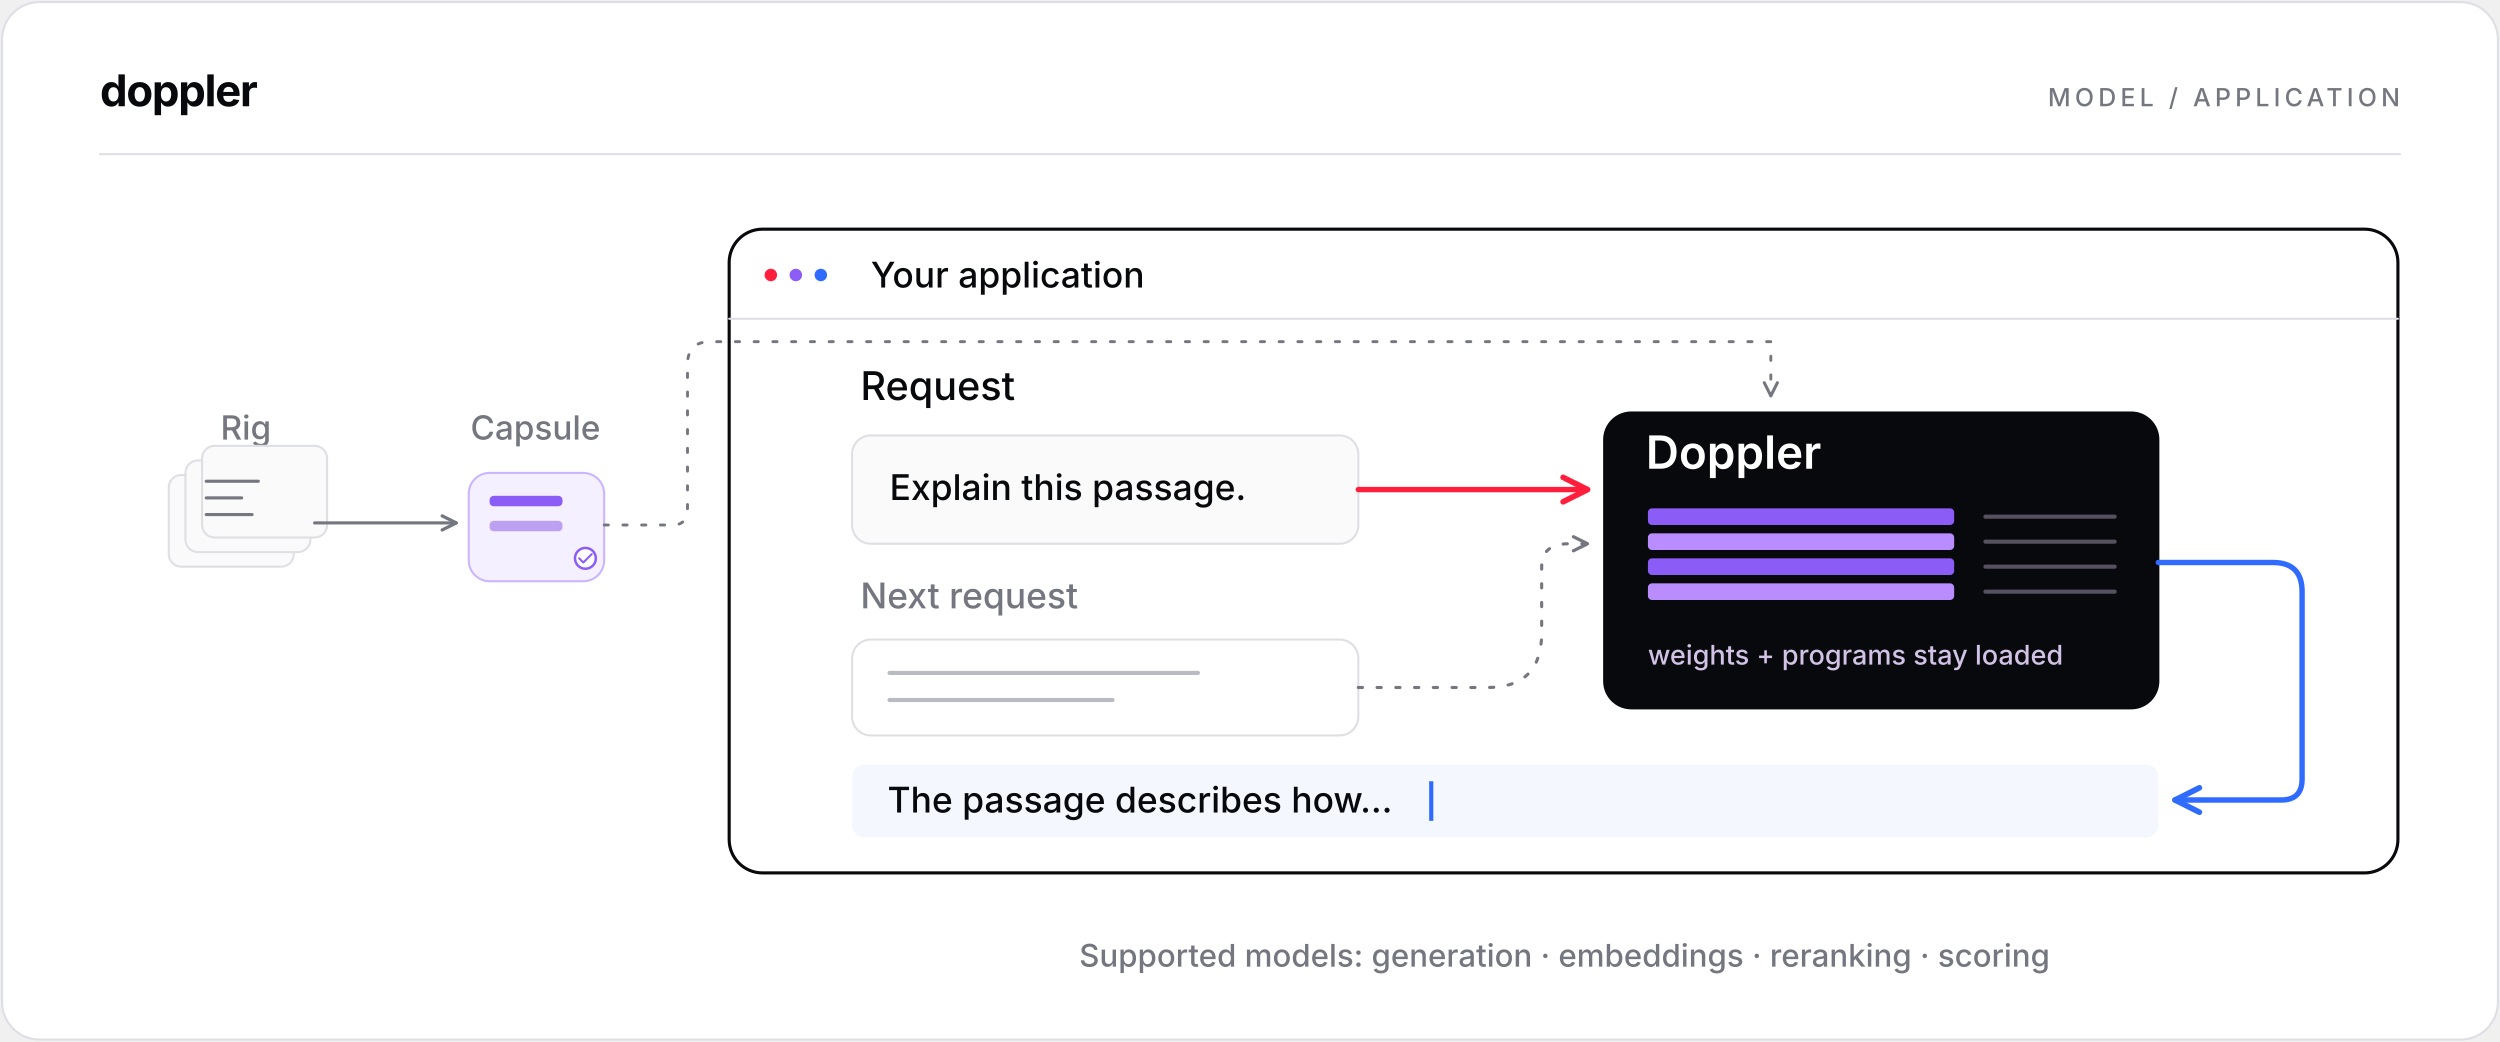
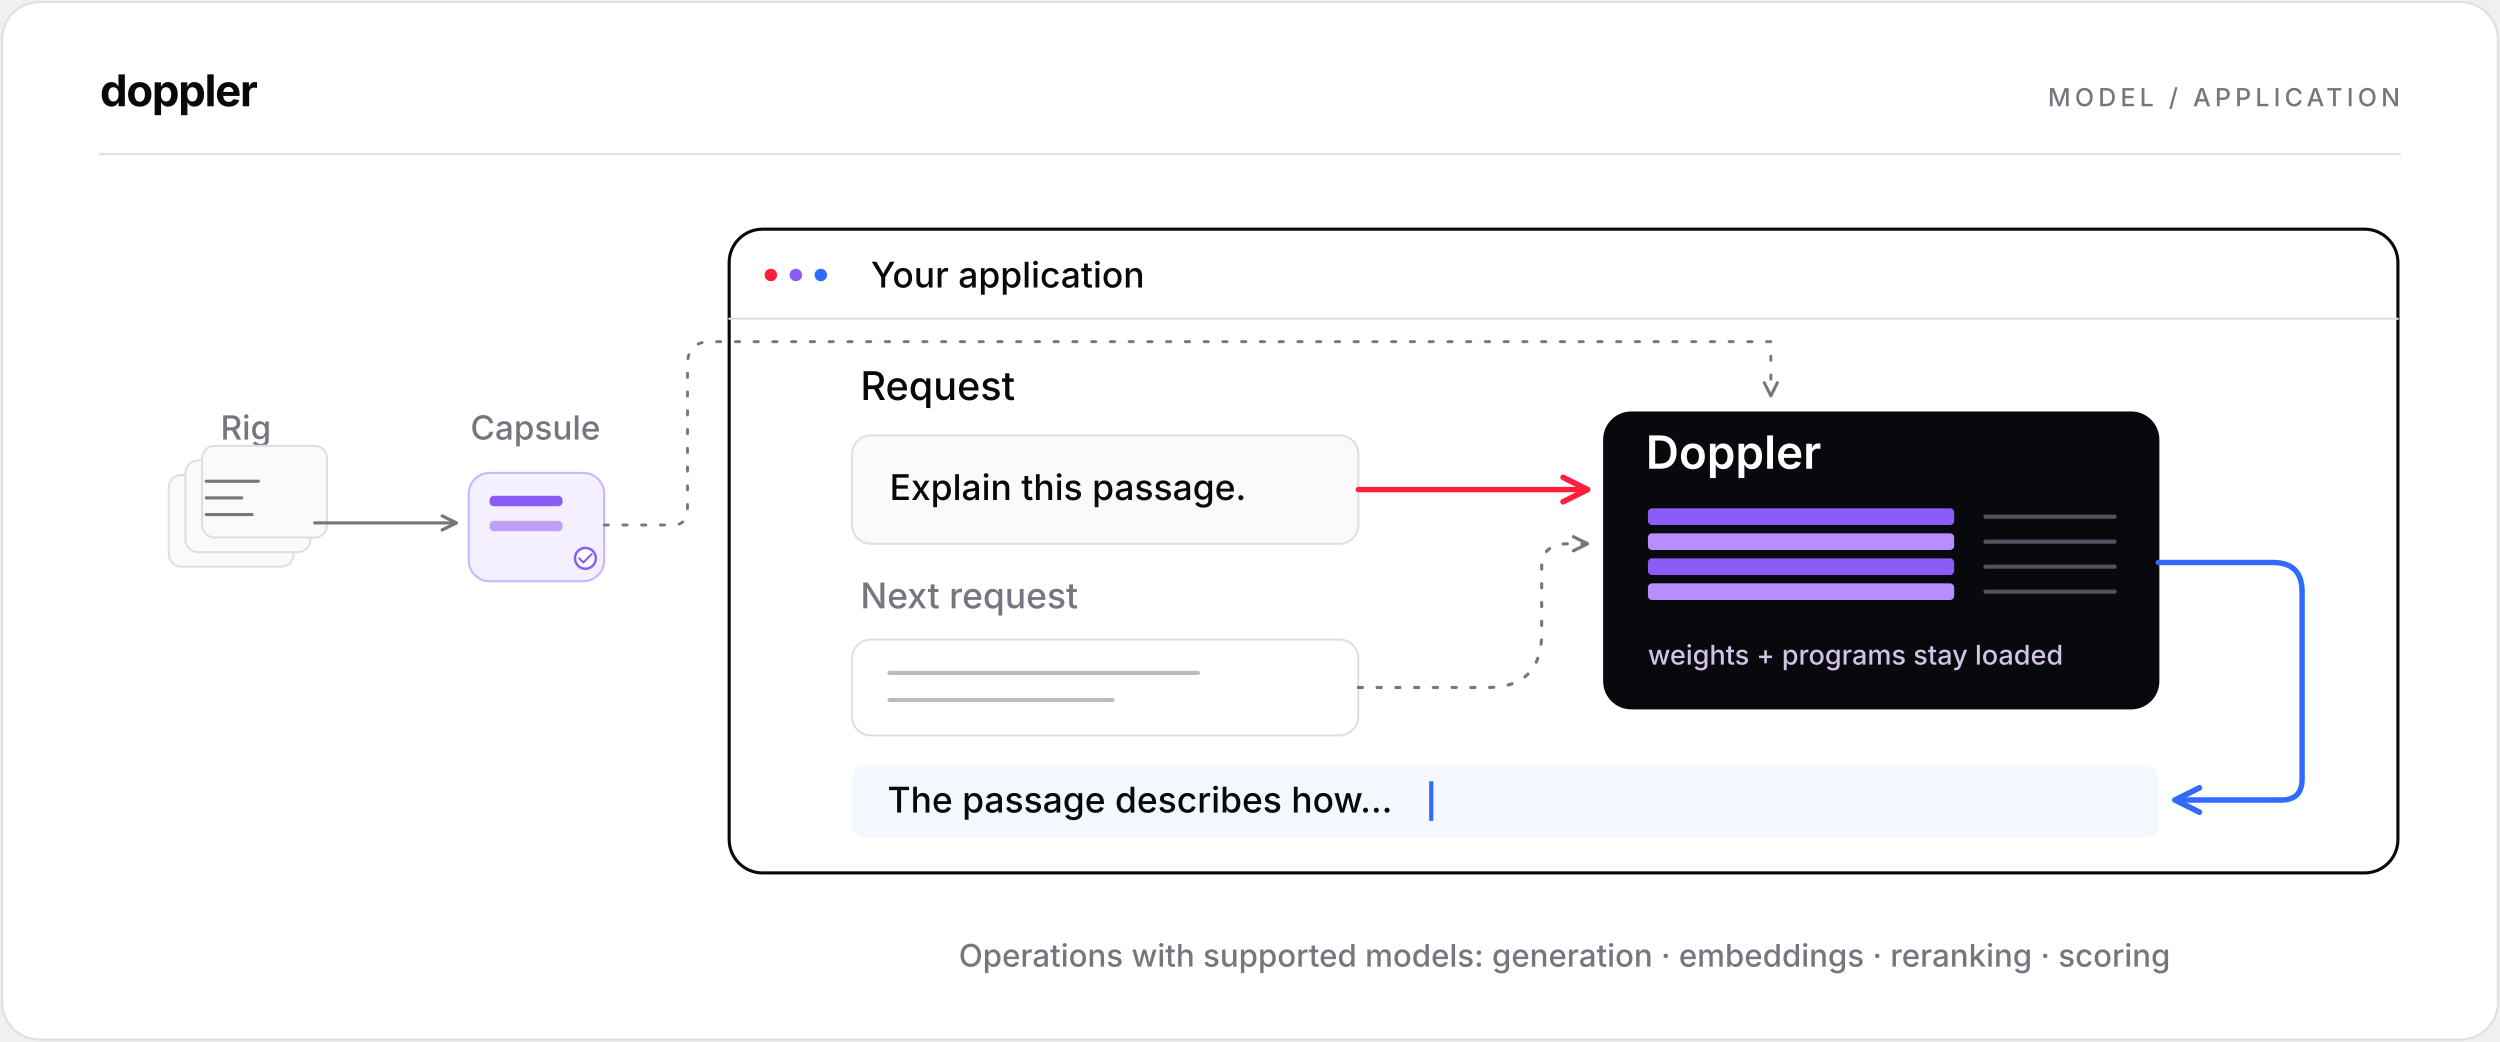
<svg xmlns="http://www.w3.org/2000/svg" viewBox="0 0 1200 500" width="1200" height="500" role="img" aria-labelledby="title desc">
  <style>text{font-family:Inter,-apple-system,BlinkMacSystemFont,"Segoe UI",sans-serif}.mono{font-family:"SFMono-Regular",Consolas,monospace}</style>
  <defs>
    <marker id="red" viewBox="0 0 8 8" refX="7" refY="4" markerWidth="6" markerHeight="6" orient="auto-start-reverse">
      <path d="M1 1 L7 4 L1 7" fill="none" stroke="#ff1f3d" stroke-width="1.4" stroke-linecap="round" stroke-linejoin="round" />
    </marker>
    <marker id="purple" viewBox="0 0 8 8" refX="7" refY="4" markerWidth="6" markerHeight="6" orient="auto-start-reverse">
      <path d="M1 1 L7 4 L1 7" fill="none" stroke="#8b5cf6" stroke-width="1.4" stroke-linecap="round" stroke-linejoin="round" />
    </marker>
    <marker id="blue" viewBox="0 0 8 8" refX="7" refY="4" markerWidth="6" markerHeight="6" orient="auto-start-reverse">
      <path d="M1 1 L7 4 L1 7" fill="none" stroke="#2f6bff" stroke-width="1.4" stroke-linecap="round" stroke-linejoin="round" />
    </marker>
    <marker id="gray" viewBox="0 0 8 8" refX="7" refY="4" markerWidth="6" markerHeight="6" orient="auto-start-reverse">
      <path d="M1 1 L7 4 L1 7" fill="none" stroke="#747780" stroke-width="1.4" stroke-linecap="round" stroke-linejoin="round" />
    </marker>
    <marker id="ink" viewBox="0 0 8 8" refX="7" refY="4" markerWidth="6" markerHeight="6" orient="auto-start-reverse">
      <path d="M1 1 L7 4 L1 7" fill="none" stroke="#08090c" stroke-width="1.4" stroke-linecap="round" stroke-linejoin="round" />
    </marker>
  </defs>
  <rect x="1" y="1" width="1198" height="498" rx="18" fill="#ffffff" stroke="#dedfe5" />
  <text x="48" y="51" font-size="21" fill="#08090c" font-weight="650" letter-spacing="-.6">doppler</text>
  <text x="1152" y="51" font-size="12" fill="#747780" font-weight="500" text-anchor="end" letter-spacing="2">MODEL / APPLICATION</text>
  <path d="M48 74 H1152" fill="none" stroke="#dedfe5" stroke-width="1" stroke-linecap="round" stroke-linejoin="round" />
  <rect x="350" y="110" width="801" height="309" rx="16" fill="#ffffff" stroke="#08090c" stroke-width="1.5" />
  <path d="M350 153 H1151" fill="none" stroke="#dedfe5" stroke-width="1" stroke-linecap="round" stroke-linejoin="round" />
  <circle cx="370" cy="132" r="3" fill="#ff1f3d" />
  <circle cx="382" cy="132" r="3" fill="#8b5cf6" />
  <circle cx="394" cy="132" r="3" fill="#2f6bff" />
  <text x="418" y="138" font-size="17" fill="#08090c" font-weight="550">Your application</text>
  <text x="118" y="211" font-size="16" fill="#747780" font-weight="550" text-anchor="middle">Rig</text>
  <rect x="81" y="228" width="60" height="44" rx="6" fill="#fafafa" stroke="#dedfe5" />
  <rect x="89" y="221" width="60" height="44" rx="6" fill="#fafafa" stroke="#dedfe5" />
  <rect x="97" y="214" width="60" height="44" rx="6" fill="#fafafa" stroke="#dedfe5" />
  <path d="M99 231 h25 M99 239 h17 M99 247 h22" fill="none" stroke="#747780" stroke-width="1.5" stroke-linecap="round" stroke-linejoin="round" />
  <path d="M151 251 H219" fill="none" stroke="#747780" stroke-width="1.5" stroke-linecap="round" stroke-linejoin="round" marker-end="url(#gray)" />
  <text x="257" y="211" font-size="16" fill="#747780" font-weight="550" text-anchor="middle">Capsule</text>
  <rect x="225" y="227" width="65" height="52" rx="10" fill="#f5f0ff" stroke="#cbb5ff" />
  <rect x="235" y="238" width="35" height="5" rx="2" fill="#8b5cf6" stroke="none" />
  <rect x="235" y="250" width="35" height="5" rx="2" fill="#bda0f2" stroke="none" />
  <circle cx="281" cy="268" r="5" fill="#ffffff" stroke="#8b5cf6" stroke-width="1.2" />
  <path d="M278 268 l2 2 4-4" fill="none" stroke="#8b5cf6" stroke-width="1" stroke-linecap="round" stroke-linejoin="round" />
  <path d="M290 252 H323 Q330 252 330 244 V175 Q330 164 341 164 H850 V190" fill="none" stroke="#747780" stroke-width="1.4" stroke-linecap="round" stroke-linejoin="round" marker-end="url(#gray)" stroke-dasharray="2 7" />
  <text x="413" y="192" font-size="19" fill="#08090c" font-weight="550">Request</text>
  <rect x="409" y="209" width="243" height="52" rx="9" fill="#fafafa" stroke="#dedfe5" />
  <text x="427" y="240" font-size="17" fill="#08090c" font-weight="450">Explain this passage.</text>
  <text x="413" y="292" font-size="17" fill="#747780" font-weight="500">Next request</text>
  <rect x="409" y="307" width="243" height="46" rx="9" fill="#ffffff" stroke="#dedfe5" />
  <path d="M427 323 h148 M427 336 h107" fill="none" stroke="#b9bbc3" stroke-width="2" stroke-linecap="round" stroke-linejoin="round" />
  <rect x="770" y="198" width="266" height="142" rx="13" fill="#08090c" stroke="#08090c" />
  <text x="790" y="225" font-size="22" fill="#ffffff" font-weight="600">Doppler</text>
  <rect x="791" y="244" width="147" height="8" rx="2" fill="#8b5cf6" stroke="none" />
  <path d="M953 248 h62" fill="none" stroke="#565060" stroke-width="2" stroke-linecap="round" stroke-linejoin="round" />
  <rect x="791" y="256" width="147" height="8" rx="2" fill="#b98cff" stroke="none" />
  <path d="M953 260 h62" fill="none" stroke="#565060" stroke-width="2" stroke-linecap="round" stroke-linejoin="round" />
  <rect x="791" y="268" width="147" height="8" rx="2" fill="#8b5cf6" stroke="none" />
  <path d="M953 272 h62" fill="none" stroke="#565060" stroke-width="2" stroke-linecap="round" stroke-linejoin="round" />
  <rect x="791" y="280" width="147" height="8" rx="2" fill="#b98cff" stroke="none" />
  <path d="M953 284 h62" fill="none" stroke="#565060" stroke-width="2" stroke-linecap="round" stroke-linejoin="round" />
  <text x="791" y="319" font-size="13" fill="#d1c2e6" font-weight="450">weights + programs stay loaded</text>
  <path d="M652 235 H762" fill="none" stroke="#ff1f3d" stroke-width="2.6" stroke-linecap="round" stroke-linejoin="round" marker-end="url(#red)" />
  <path d="M652 330 H714 Q740 330 740 304 V272 Q740 261 753 261 H762" fill="none" stroke="#747780" stroke-width="1.5" stroke-linecap="round" stroke-linejoin="round" marker-end="url(#gray)" stroke-dasharray="2 7" />
  <rect x="409" y="367" width="627" height="35" rx="6" fill="#f5f7ff" stroke="none" />
  <text x="426" y="390" font-size="17" fill="#08090c" font-weight="450">The passage describes how…</text>
  <rect x="686" y="375" width="2" height="19" rx="0" fill="#2f6bff" stroke="none" />
  <path d="M1036 270 H1091 Q1105 270 1105 284 V374 Q1105 384 1095 384 H1044" fill="none" stroke="#2f6bff" stroke-width="2.6" stroke-linecap="round" stroke-linejoin="round" marker-end="url(#blue)" />
-   <text x="751" y="464" font-size="15" fill="#747780" font-weight="450" text-anchor="middle">Supported models: generation · embeddings · reranking · scoring</text>
+   <text x="751" y="464" font-size="15" fill="#747780" font-weight="450" text-anchor="middle">Operations with supported models: generation · embeddings · reranking · scoring</text>
</svg>
